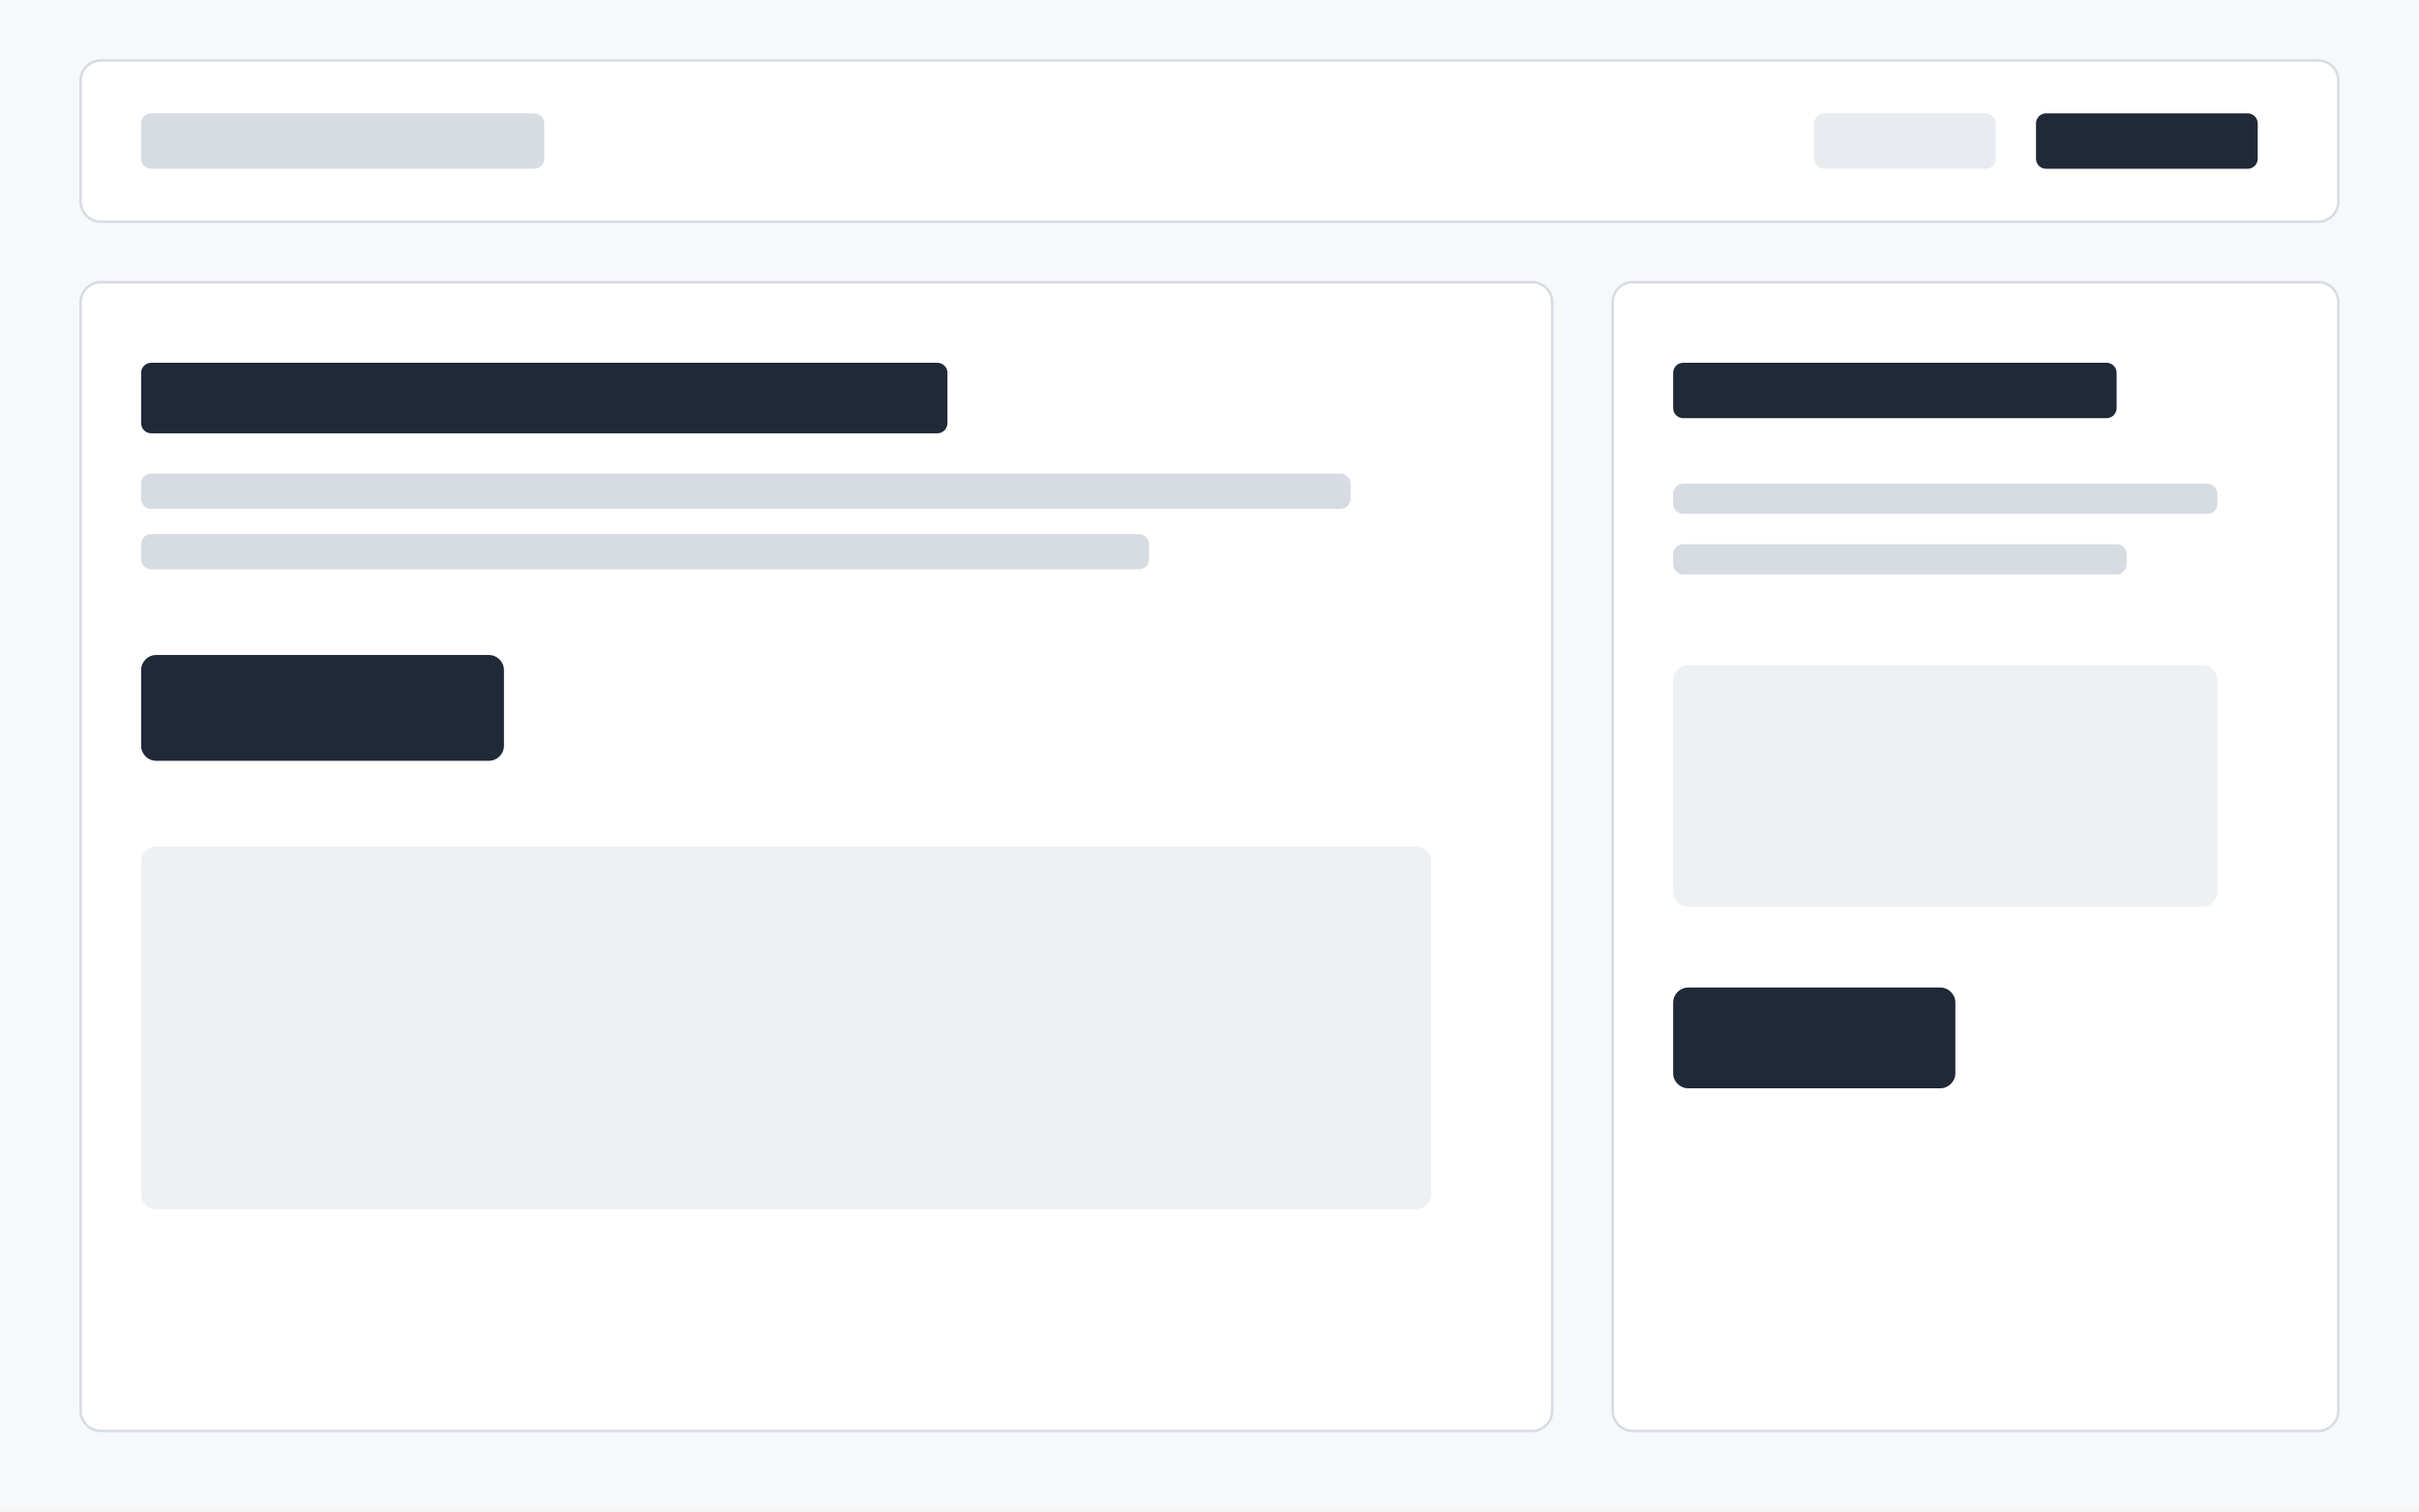
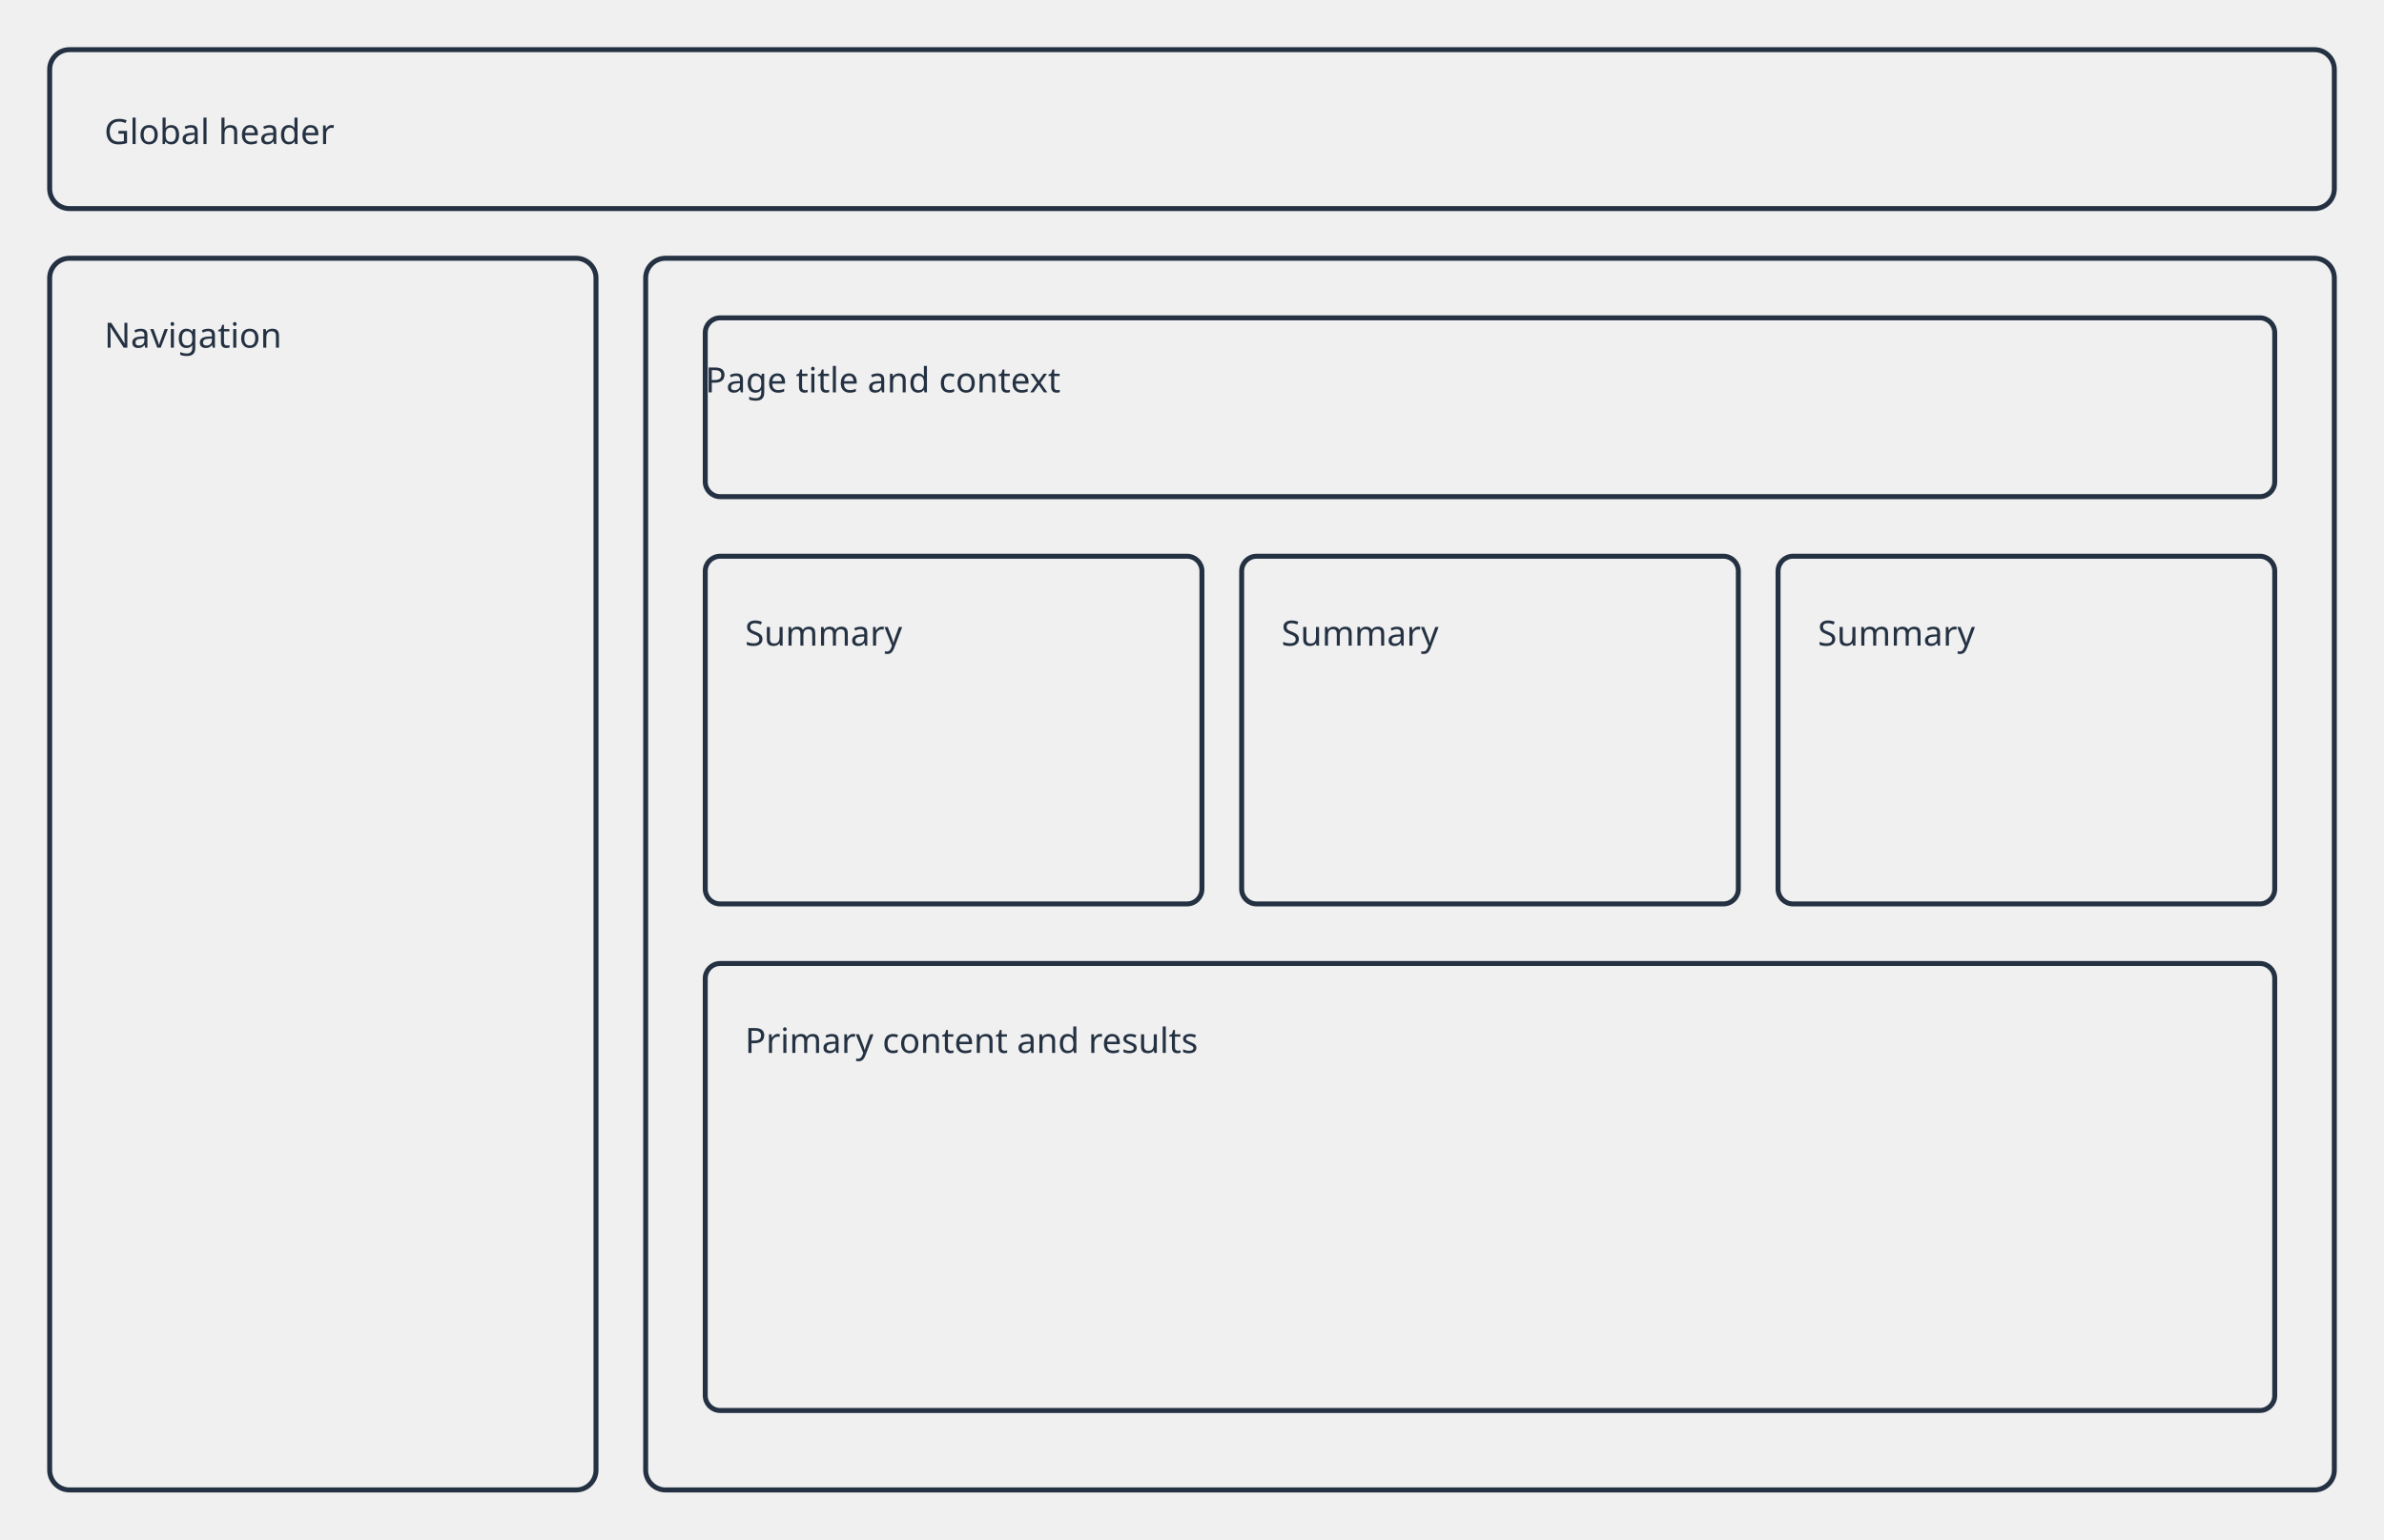
- <svg xmlns="http://www.w3.org/2000/svg" viewBox="0 0 960 600" role="img" aria-label="Generic product interface wireframe">
-   <rect width="960" height="600" fill="#f7f8fa" />
-   <rect x="32" y="24" width="896" height="64" rx="8" fill="#fff" stroke="#d7dce3" />
-   <rect x="56" y="45" width="160" height="22" rx="4" fill="#d7dce3" />
-   <rect x="720" y="45" width="72" height="22" rx="4" fill="#e8ebef" />
-   <rect x="808" y="45" width="88" height="22" rx="4" fill="#1f2937" />
-   <rect x="32" y="112" width="584" height="456" rx="8" fill="#fff" stroke="#d7dce3" />
-   <rect x="56" y="144" width="320" height="28" rx="4" fill="#1f2937" />
-   <rect x="56" y="188" width="480" height="14" rx="4" fill="#d7dce3" />
-   <rect x="56" y="212" width="400" height="14" rx="4" fill="#d7dce3" />
-   <rect x="56" y="260" width="144" height="42" rx="6" fill="#1f2937" />
-   <rect x="56" y="336" width="512" height="144" rx="6" fill="#eef1f4" />
-   <rect x="640" y="112" width="288" height="456" rx="8" fill="#fff" stroke="#d7dce3" />
-   <rect x="664" y="144" width="176" height="22" rx="4" fill="#1f2937" />
-   <rect x="664" y="192" width="216" height="12" rx="4" fill="#d7dce3" />
-   <rect x="664" y="216" width="180" height="12" rx="4" fill="#d7dce3" />
-   <rect x="664" y="264" width="216" height="96" rx="6" fill="#eef1f4" />
-   <rect x="664" y="392" width="112" height="40" rx="6" fill="#1f2937" />
+ <svg xmlns="http://www.w3.org/2000/svg" viewBox="0 0 960 620" role="img" aria-label="Generic product experience layout">
+   <g fill="none" stroke="#243142" stroke-width="2">
+     <rect x="20" y="20" width="920" height="64" rx="8" />
+     <rect x="20" y="104" width="220" height="496" rx="8" />
+     <rect x="260" y="104" width="680" height="496" rx="8" />
+     <rect x="284" y="128" width="632" height="72" rx="6" />
+     <rect x="284" y="224" width="200" height="140" rx="6" />
+     <rect x="500" y="224" width="200" height="140" rx="6" />
+     <rect x="716" y="224" width="200" height="140" rx="6" />
+     <rect x="284" y="388" width="632" height="180" rx="6" />
+   </g>
+   <g fill="#243142" font-family="sans-serif" font-size="14">
+     <text x="42" y="58">Global header</text>
+     <text x="42" y="140">Navigation</text>
+     <text x="284" y="158">Page title and context</text>
+     <text x="300" y="260">Summary</text>
+     <text x="516" y="260">Summary</text>
+     <text x="732" y="260">Summary</text>
+     <text x="300" y="424">Primary content and results</text>
+   </g>
</svg>
